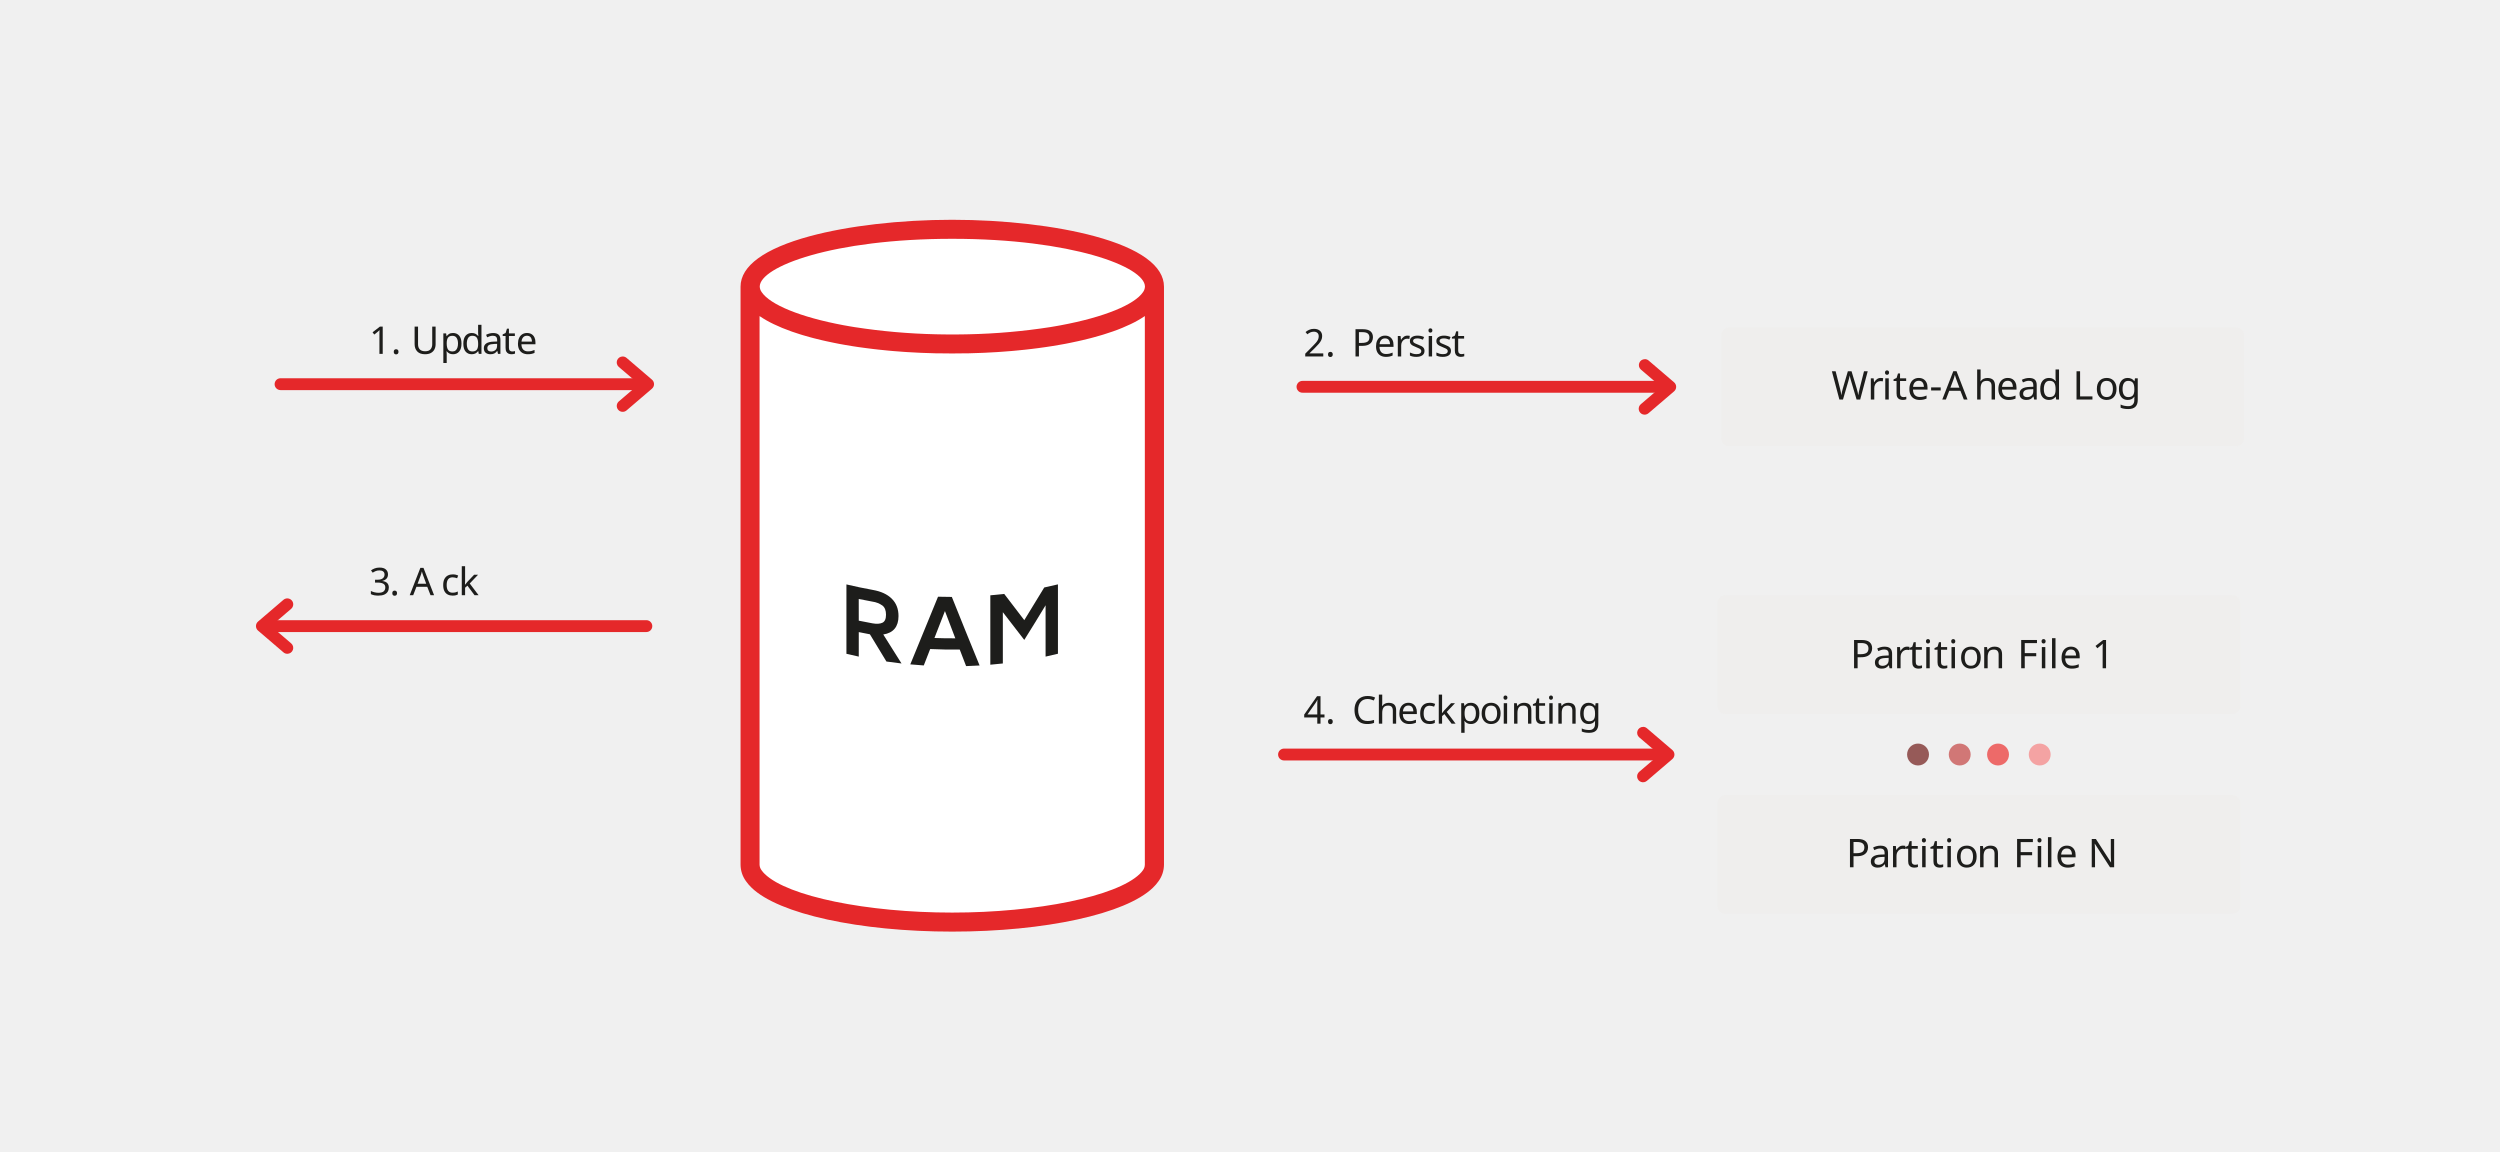
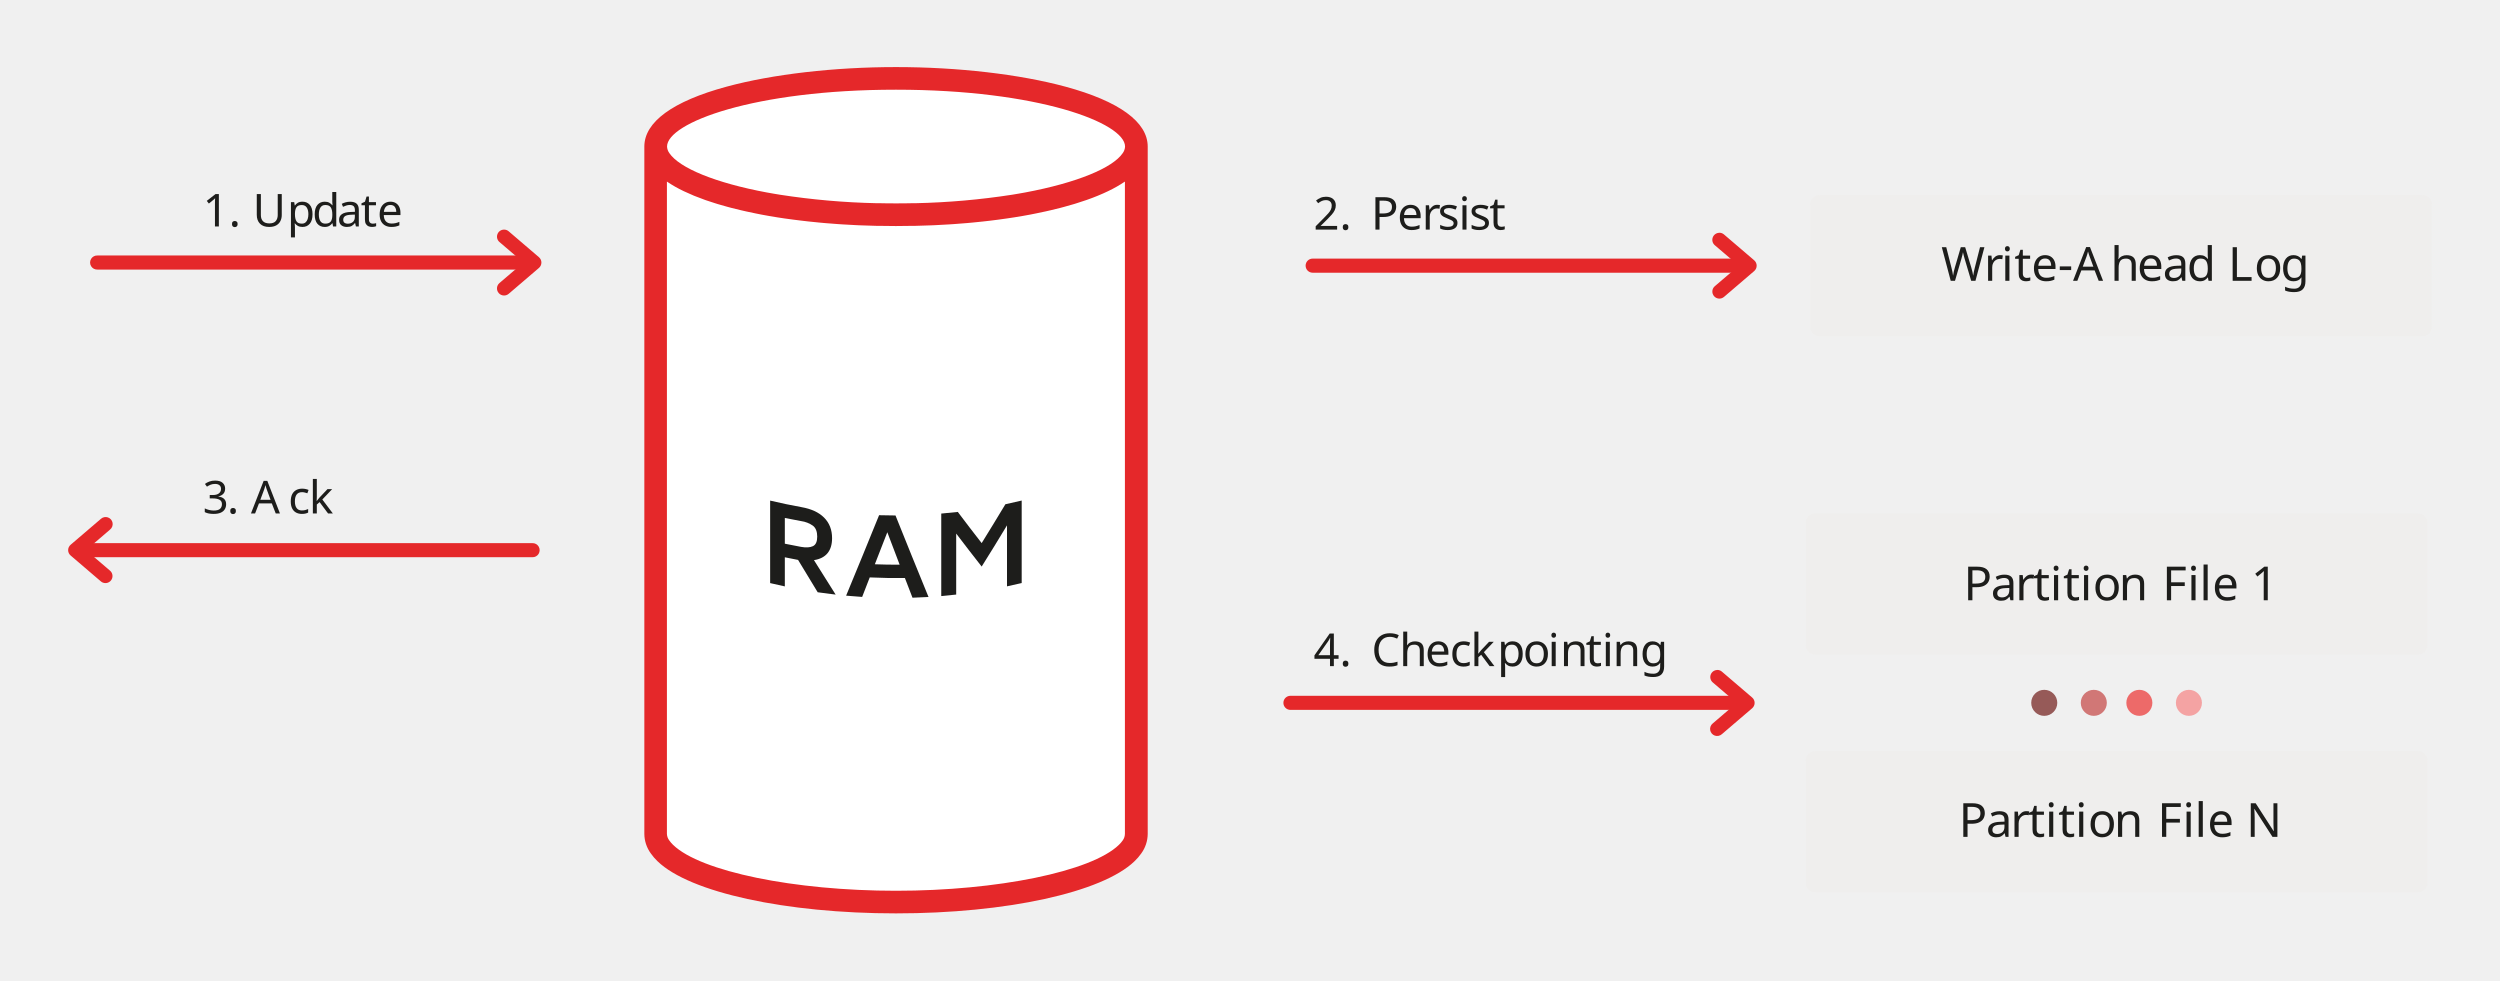
- <svg xmlns="http://www.w3.org/2000/svg" viewBox="0 0 2410.13 1110">
+ <svg xmlns="http://www.w3.org/2000/svg" viewBox="0 0 2027.16 795.03">
  <defs>
    <style>.cls-1{isolation:isolate;}.cls-2{fill:#fff;}.cls-11,.cls-26,.cls-3,.cls-5{fill:#1d1d1b;}.cls-4{fill:#e5282a;}.cls-11,.cls-5{font-size:36.83px;}.cls-11,.cls-26,.cls-5{font-family:MavenProMedium, Maven Pro;}.cls-6{letter-spacing:-0.02em;}.cls-7{letter-spacing:-0.02em;}.cls-8{letter-spacing:-0.01em;}.cls-9{letter-spacing:-0.01em;}.cls-10{letter-spacing:0em;}.cls-11{letter-spacing:-0.05em;}.cls-12{letter-spacing:0em;}.cls-13{letter-spacing:-0.02em;}.cls-14{letter-spacing:-0.01em;}.cls-15{letter-spacing:0.01em;}.cls-16{letter-spacing:0.01em;}.cls-17{letter-spacing:-0.01em;}.cls-18{letter-spacing:-0.01em;}.cls-19{letter-spacing:-0.01em;}.cls-20{letter-spacing:-0.02em;}.cls-21{letter-spacing:-0.01em;}.cls-22{letter-spacing:-0.02em;}.cls-23{letter-spacing:-0.02em;}.cls-24{letter-spacing:-0.01em;}.cls-25{fill:#efeeed;mix-blend-mode:multiply;}.cls-26{font-size:38.15px;}.cls-27{letter-spacing:-0.01em;}.cls-28{letter-spacing:-0.01em;}.cls-29{letter-spacing:-0.01em;}.cls-30{letter-spacing:-0.02em;}.cls-31{letter-spacing:0em;}.cls-32{letter-spacing:-0.01em;}.cls-33{fill:#965a58;}.cls-34{fill:#d17776;}.cls-35{fill:#ed6a69;}.cls-36{fill:#f4a3a3;}.cls-37{letter-spacing:-0.02em;}.cls-38{letter-spacing:-0.01em;}.cls-39{letter-spacing:0.03em;}.cls-40{letter-spacing:-0.01em;}.cls-41{letter-spacing:-0.02em;}.cls-42{letter-spacing:-0.01em;}.cls-43{letter-spacing:-0.03em;}.cls-44{letter-spacing:-0.02em;}</style>
  </defs>
  <g class="cls-1">
    <g id="Capa_1" data-name="Capa 1">
-       <path class="cls-2" d="M918,218c-98.58,0-200.56,22.35-200.56,59.75V832.24a22.3,22.3,0,0,0,4.29,12.9,37,37,0,0,0,4.87,5.66C752.07,875.44,829,892,918,892s166-16.55,191.46-41.15a37,37,0,0,0,4.92-5.72,22.25,22.25,0,0,0,4.28-12.88V277.76C1118.62,240.36,1016.6,218,918,218Z" />
-       <path class="cls-3" d="M816,630.29V563.41q12.66,3,25.44,5.31c7.81,1.39,13.9,4.12,18.25,8.43s6.52,9.86,6.52,16.77c0,10.18-4.91,16.26-14.69,17.76q8.78,14.15,17.59,27.94-7.29-.81-14.55-1.88-8-13-15.92-26.24c-3.58-.66-7.17-1.37-10.74-2.12V633Q821.9,631.72,816,630.29Zm11.9-31.93q6.6,1.39,13.23,2.57c4.06.73,7.25.51,9.56-.59s3.47-3.68,3.47-7.74-1.16-7.05-3.47-8.84A21.75,21.75,0,0,0,841.1,580q-6.63-1.18-13.23-2.57Z" />
-       <path class="cls-3" d="M877.57,640.49q13.35-32.21,26.74-65.23,6.65.21,13.31.21,13.38,33.46,26.76,66.09-6.5.39-13,.6l-6.16-16q-14.25.24-28.49-.45-3.08,7.93-6.16,15.81Q884.07,641.1,877.57,640.49Zm23.29-25.44q10,.39,20.11.32-5-13.08-10-26.29Q905.91,602.13,900.86,615.05Z" />
-       <path class="cls-3" d="M954.72,640.81V573.92q6.71-.55,13.41-1.34,9.69,12.87,19.33,25.29,9.64-15.54,19.24-31.51,6.62-1.36,13.21-3v66.88Q1014,631.72,1008,633V583.52q-10.25,17-20.55,33.39-10.31-13.12-20.66-26.74v49.45Q960.77,640.31,954.72,640.81Z" />
-       <path class="cls-4" d="M1055.45,227.77c-37.24-10.1-87.35-15.89-137.49-15.89s-100.2,5.79-137.42,15.89c-43.58,11.83-66.61,28.62-66.61,48.57V833.66a27.21,27.21,0,0,0,5.19,15.78,41.59,41.59,0,0,0,5.53,6.42C750.79,881.12,828.5,898.12,918,898.12s167.26-17,193.42-42.26a42.08,42.08,0,0,0,5.52-6.41,27.29,27.29,0,0,0,5.2-15.79V276.34C1122.1,256.39,1099.05,239.6,1055.45,227.77Zm46.44,611.14a23.26,23.26,0,0,1-3.17,3.67c-22.32,21.58-98.32,37.2-180.76,37.2S759.61,864.14,737.31,842.6a24.43,24.43,0,0,1-3.18-3.7,9.24,9.24,0,0,1-1.87-5.24V304.72a103.44,103.44,0,0,0,13.63,7.77l.22.1q3.71,1.79,7.8,3.47l.68.27c2.65,1.08,5.39,2.13,8.26,3.15l1,.35c2.42.85,4.93,1.67,7.5,2.47l2.35.73c2.43.73,4.94,1.44,7.49,2.13,1.14.31,2.27.62,3.43.92,2.45.63,5,1.25,7.52,1.85l4.39,1q3.69.81,7.5,1.58c1.65.33,3.33.65,5,1q3,.56,6,1.08,3.4.6,6.9,1.15c1.87.3,3.76.58,5.66.86q3.66.54,7.4,1,3.19.42,6.43.81c1.93.23,3.86.46,5.82.67,2.87.31,5.78.6,8.71.88l4.42.41q5.24.45,10.59.82l3.81.25q5.74.36,11.61.63l2.88.12q6.34.27,12.79.42l1.7,0c4.69.09,9.4.15,14.15.15s9.46-.06,14.14-.15l1.74,0q6.43-.15,12.76-.42c1,0,1.95-.07,2.92-.12q5.85-.27,11.59-.63l3.82-.26q5.34-.36,10.56-.81c1.52-.13,3-.28,4.52-.42,2.85-.26,5.67-.55,8.46-.85,2-.22,4.06-.46,6.07-.7s4.23-.52,6.33-.79q3.79-.51,7.52-1.05c1.86-.27,3.72-.55,5.55-.84,2.37-.38,4.7-.76,7-1.17q3-.51,6-1.07c1.69-.32,3.38-.64,5-1q3.81-.76,7.5-1.59c1.47-.32,2.92-.65,4.36-1,2.57-.61,5.11-1.22,7.58-1.86,1.12-.29,2.21-.59,3.31-.89,2.67-.72,5.3-1.46,7.84-2.23l1.93-.6c2.69-.84,5.3-1.69,7.83-2.58l.81-.27c3-1,5.76-2.12,8.47-3.23l.46-.18q4.2-1.72,8-3.55l0,0a101.18,101.18,0,0,0,13.71-7.8V833.66A9.25,9.25,0,0,1,1101.89,838.91ZM918,230.22c115.12,0,185.8,26.86,185.8,46.12a9.85,9.85,0,0,1-1.89,5.32c-8.07,11.89-36.85,24-79.35,31.93l-.37.07-4.82.86c-1.67.28-3.34.57-5,.84h0a596.1,596.1,0,0,1-78.38,6.9l-2.65.05c-1.68,0-3.35.07-5,.09q-4.08,0-8.24.05t-8.23-.05c-1.68,0-3.35-.06-5-.09l-2.65-.05a595.57,595.57,0,0,1-78.21-6.88l-.33-.05-4.75-.79c-1.72-.3-3.45-.6-5.13-.91l-.08,0c-42.49-7.9-71.28-20-79.37-31.93a9.8,9.8,0,0,1-1.92-5.34C732.26,257.08,802.91,230.22,918,230.22Z" />
-       <path class="cls-4" d="M621.46,376.08h-351a5.72,5.72,0,0,1,0-11.44h351a5.72,5.72,0,0,1,0,11.44Z" />
-       <path class="cls-4" d="M600.24,343.67A5.71,5.71,0,0,1,604,345l24.53,21a5.72,5.72,0,0,1,0,8.69l-24.53,21a5.72,5.72,0,0,1-7.44-8.69L616,370.36l-19.46-16.63a5.72,5.72,0,0,1,3.72-10.06Z" />
-       <text class="cls-5" transform="translate(355.88 341.13)">1. U<tspan class="cls-6" x="68.4" y="0">p</tspan>
+       <path class="cls-2" d="M726.48,60.52c-98.59,0-200.56,22.35-200.56,59.75V674.75a22.3,22.3,0,0,0,4.29,12.9,37,37,0,0,0,4.87,5.67c25.5,24.63,102.42,41.19,191.4,41.19s166-16.56,191.45-41.16a36.92,36.92,0,0,0,4.93-5.71,22.31,22.31,0,0,0,4.28-12.89V120.27C927.14,82.87,825.11,60.52,726.48,60.52Z" />
+       <path class="cls-3" d="M624.48,472.81V405.92q12.66,3,25.45,5.31c7.8,1.39,13.9,4.12,18.24,8.43s6.53,9.86,6.53,16.77c0,10.18-4.92,16.26-14.69,17.76q8.78,14.16,17.58,27.95c-4.85-.55-9.71-1.18-14.55-1.89q-8-13-15.91-26.24-5.39-1-10.74-2.12v23.6Q630.42,474.23,624.48,472.81Zm11.91-31.94q6.6,1.39,13.22,2.58c4.06.72,7.25.51,9.57-.59s3.47-3.69,3.47-7.74-1.16-7.06-3.47-8.84a21.73,21.73,0,0,0-9.57-3.74Q643,421.36,636.39,420Z" />
+       <path class="cls-3" d="M686.09,483q13.35-32.2,26.73-65.24,6.66.21,13.31.22,13.39,33.45,26.77,66.09-6.51.39-13,.59-3.07-8-6.16-16-14.25.22-28.5-.46-3.08,7.94-6.15,15.82Q692.57,483.62,686.09,483Zm23.28-25.45q10.05.39,20.12.33-5-13.09-10-26.3Q714.43,444.64,709.37,457.56Z" />
+       <path class="cls-3" d="M763.23,483.33V416.44q6.72-.57,13.41-1.34Q786.33,428,796,440.38q9.64-15.54,19.23-31.5,6.63-1.38,13.22-3v66.89q-5.94,1.43-11.91,2.68V426q-10.23,17-20.54,33.4-10.31-13.12-20.66-26.75v49.46Q769.27,482.81,763.23,483.33Z" />
+       <path class="cls-4" d="M864,70.29c-37.24-10.1-87.36-15.9-137.49-15.9s-100.2,5.8-137.42,15.9c-43.58,11.82-66.62,28.62-66.62,48.56V676.17a27.22,27.22,0,0,0,5.2,15.78,42.11,42.11,0,0,0,5.52,6.43c26.15,25.25,103.85,42.25,193.32,42.25s167.25-17,193.41-42.26a41.65,41.65,0,0,0,5.53-6.41,27.28,27.28,0,0,0,5.19-15.79V118.85C930.61,98.91,907.57,82.11,864,70.29ZM910.4,681.43a24.14,24.14,0,0,1-3.16,3.67c-22.33,21.57-98.33,37.19-180.76,37.19s-158.35-15.63-180.66-37.18a24.29,24.29,0,0,1-3.17-3.69,9.2,9.2,0,0,1-1.87-5.25V147.24A102.17,102.17,0,0,0,554.4,155l.22.1q3.72,1.78,7.81,3.47l.68.28c2.65,1.07,5.39,2.13,8.26,3.14l1,.36c2.43.84,4.94,1.66,7.51,2.46l2.35.73c2.43.74,4.94,1.44,7.48,2.13,1.14.31,2.27.62,3.44.92,2.45.64,5,1.25,7.52,1.85l4.38,1q3.69.83,7.5,1.59c1.66.33,3.33.65,5,1,2,.38,4,.74,6,1.09,2.28.39,4.58.78,6.91,1.15l5.65.86c2.45.35,4.91.7,7.41,1,2.12.28,4.27.54,6.43.8,1.93.23,3.86.46,5.82.67q4.3.48,8.7.88l4.42.41q5.25.45,10.59.82l3.81.25q5.76.36,11.62.64l2.88.12c4.23.17,8.49.32,12.79.41.56,0,1.13,0,1.7,0q7,.15,14.15.16t14.13-.16c.58,0,1.17,0,1.74,0,4.29-.09,8.54-.24,12.76-.41l2.93-.12q5.85-.27,11.59-.64l3.82-.25c3.55-.25,7.08-.52,10.56-.82l4.52-.41c2.84-.27,5.66-.55,8.45-.86,2-.22,4.06-.45,6.07-.69s4.24-.52,6.33-.8c2.54-.33,5-.68,7.52-1.05q2.8-.4,5.56-.84,3.54-.55,7-1.16c2-.35,4-.71,5.95-1.08,1.7-.31,3.38-.64,5-1q3.81-.77,7.5-1.58l4.36-1c2.58-.6,5.12-1.22,7.59-1.86,1.12-.29,2.21-.59,3.3-.89,2.68-.72,5.31-1.46,7.85-2.23.65-.19,1.28-.4,1.92-.6,2.69-.83,5.31-1.69,7.84-2.57.26-.1.54-.18.81-.28,2.94-1,5.75-2.12,8.46-3.22l.46-.19q4.2-1.72,8-3.55h0a103.21,103.21,0,0,0,13.7-7.8V676.17A9.2,9.2,0,0,1,910.4,681.43ZM726.48,72.73c115.11,0,185.79,26.86,185.79,46.12a9.79,9.79,0,0,1-1.89,5.32c-8.06,11.89-36.85,24-79.34,31.94l-.37.06c-1.58.3-3.21.58-4.83.86s-3.33.57-5,.84h0a594.4,594.4,0,0,1-78.39,6.9l-2.65,0c-1.67,0-3.35.07-5,.09-2.73,0-5.47.06-8.24.06s-5.51,0-8.24-.06c-1.68,0-3.35,0-5-.09l-2.66,0a593.77,593.77,0,0,1-78.2-6.87l-.34-.06c-1.6-.25-3.17-.52-4.74-.79-1.73-.3-3.45-.6-5.14-.91l-.08,0c-42.49-7.9-71.27-20-79.37-31.93a9.78,9.78,0,0,1-1.91-5.34C540.78,99.59,611.43,72.73,726.48,72.73Z" />
+       <path class="cls-4" d="M430,218.59H79a5.72,5.72,0,1,1,0-11.43H430a5.72,5.72,0,1,1,0,11.43Z" />
+       <path class="cls-4" d="M408.76,186.18a5.66,5.66,0,0,1,3.71,1.38l24.54,21a5.72,5.72,0,0,1,0,8.69l-24.54,21A5.72,5.72,0,1,1,405,229.5l19.45-16.62L405,196.25a5.72,5.72,0,0,1,3.72-10.07Z" />
+       <text class="cls-5" transform="translate(164.39 183.65)">1. U<tspan class="cls-6" x="68.4" y="0">p</tspan>
        <tspan class="cls-7" x="88.76" y="0">d</tspan>
        <tspan class="cls-8" x="108.88" y="0">a</tspan>
        <tspan class="cls-9" x="128.13" y="0">t</tspan>
        <tspan class="cls-10" x="141.43" y="0">e</tspan>
      </text>
-       <path class="cls-4" d="M255.77,597.88H623.12a5.72,5.72,0,0,1,0,11.44H255.77a5.72,5.72,0,1,1,0-11.44Z" />
-       <path class="cls-4" d="M277,630.29a5.66,5.66,0,0,1-3.72-1.37l-24.54-21a5.74,5.74,0,0,1,0-8.69l24.54-21a5.72,5.72,0,0,1,7.44,8.69L261.25,603.6l19.46,16.63A5.72,5.72,0,0,1,277,630.29Z" />
-       <text class="cls-11" transform="translate(355.88 573.83)">3<tspan class="cls-12" x="19.66" y="0">. A</tspan>
+       <path class="cls-4" d="M64.28,440.4H431.63a5.72,5.72,0,1,1,0,11.43H64.28a5.72,5.72,0,1,1,0-11.43Z" />
+       <path class="cls-4" d="M85.51,472.81a5.67,5.67,0,0,1-3.72-1.38l-24.54-21a5.72,5.72,0,0,1,0-8.69l24.54-21a5.72,5.72,0,1,1,7.43,8.69L69.77,446.11l19.45,16.63a5.72,5.72,0,0,1-3.71,10.07Z" />
+       <text class="cls-11" transform="translate(164.39 416.34)">3<tspan class="cls-12" x="19.66" y="0">. A</tspan>
        <tspan class="cls-7" x="69.35" y="0">c</tspan>
        <tspan class="cls-12" x="86.17" y="0">k</tspan>
      </text>
-       <path class="cls-4" d="M1606.88,378.61h-351a5.72,5.72,0,1,1,0-11.43h351a5.72,5.72,0,1,1,0,11.43Z" />
-       <path class="cls-4" d="M1585.66,346.21a5.65,5.65,0,0,1,3.71,1.37l24.54,21a5.72,5.72,0,0,1,0,8.69l-24.54,21a5.72,5.72,0,1,1-7.43-8.69l19.45-16.63-19.45-16.63a5.72,5.72,0,0,1,3.72-10.06Z" />
-       <text class="cls-5" transform="translate(1256.55 343.67)">2. <tspan class="cls-13" x="46.64" y="0">P</tspan>
+       <path class="cls-4" d="M1415.39,221.13h-351a5.72,5.72,0,1,1,0-11.44h351a5.72,5.72,0,0,1,0,11.44Z" />
+       <path class="cls-4" d="M1394.17,188.72a5.71,5.71,0,0,1,3.72,1.37l24.54,21a5.74,5.74,0,0,1,0,8.69l-24.54,21a5.72,5.72,0,0,1-7.44-8.69l19.46-16.63-19.46-16.63a5.72,5.72,0,0,1,3.72-10.06Z" />
+       <text class="cls-5" transform="translate(1065.07 186.18)">2. <tspan class="cls-13" x="46.64" y="0">P</tspan>
        <tspan class="cls-14" x="67.98" y="0">e</tspan>
        <tspan class="cls-15" x="87.89" y="0">r</tspan>
        <tspan class="cls-7" x="100.77" y="0">si</tspan>
        <tspan class="cls-16" x="126.29" y="0">s</tspan>
        <tspan x="142.59" y="0">t</tspan>
      </text>
-       <path class="cls-4" d="M1605.22,733.12H1237.87a5.72,5.72,0,1,1,0-11.44h367.35a5.72,5.72,0,0,1,0,11.44Z" />
-       <path class="cls-4" d="M1584,700.71a5.68,5.68,0,0,1,3.72,1.37l24.53,21a5.71,5.71,0,0,1,0,8.68l-24.53,21a5.72,5.72,0,1,1-7.44-8.69l19.45-16.63-19.45-16.63a5.72,5.72,0,0,1,3.72-10.06Z" />
-       <text class="cls-5" transform="translate(1256.55 697.63)">4. <tspan class="cls-17" x="47.01" y="0">C</tspan>
+       <path class="cls-4" d="M1413.74,575.63H1046.38a5.72,5.72,0,0,1,0-11.44h367.36a5.72,5.72,0,0,1,0,11.44Z" />
+       <path class="cls-4" d="M1392.51,543.22a5.67,5.67,0,0,1,3.72,1.38l24.54,21a5.72,5.72,0,0,1,0,8.69l-24.54,21a5.72,5.72,0,1,1-7.43-8.69l19.45-16.63-19.45-16.63a5.72,5.72,0,0,1,3.71-10.06Z" />
+       <text class="cls-5" transform="translate(1065.07 540.14)">4. <tspan class="cls-17" x="47.01" y="0">C</tspan>
        <tspan class="cls-18" x="69.62" y="0">h</tspan>
        <tspan class="cls-19" x="90.48" y="0">e</tspan>
        <tspan class="cls-20" x="110.55" y="0">c</tspan>
        <tspan x="127.37" y="0">k</tspan>
        <tspan class="cls-21" x="149.02" y="0">p</tspan>
        <tspan class="cls-22" x="169.8" y="0">o</tspan>
        <tspan class="cls-6" x="190.01" y="0">i</tspan>
        <tspan class="cls-23" x="199.98" y="0">n</tspan>
        <tspan class="cls-24" x="220.64" y="0">t</tspan>
        <tspan class="cls-6" x="233.91" y="0">in</tspan>
        <tspan x="264.79" y="0">g</tspan>
      </text>
-       <rect class="cls-25" x="1659.34" y="315.68" width="504.05" height="114.44" rx="7.55" />
-       <text class="cls-26" transform="translate(1765.59 385.19)">
+       <rect class="cls-25" x="1467.85" y="158.19" width="504.05" height="114.44" rx="7.55" />
+       <text class="cls-26" transform="translate(1574.1 227.71)">
        <tspan class="cls-27">Wr</tspan>
        <tspan class="cls-28" x="48.67" y="0">i</tspan>
        <tspan class="cls-27" x="59.27" y="0">t</tspan>
        <tspan x="73.06" y="0">e-A</tspan>
        <tspan class="cls-29" x="137.23" y="0">h</tspan>
        <tspan class="cls-30" x="158.84" y="0">ea</tspan>
        <tspan class="cls-31" x="199.2" y="0">d L</tspan>
        <tspan class="cls-32" x="253.8" y="0">o</tspan>
        <tspan x="275.09" y="0">g</tspan>
      </text>
-       <rect class="cls-25" x="1655.72" y="766.53" width="504.05" height="114.44" rx="7.55" />
-       <rect class="cls-25" x="1655.72" y="573.83" width="504.05" height="114.44" rx="7.55" />
-       <circle class="cls-33" cx="1849.09" cy="727.4" r="10.56" />
-       <circle class="cls-34" cx="1889.27" cy="727.4" r="10.56" />
-       <circle class="cls-35" cx="1926.21" cy="727.4" r="10.56" />
-       <circle class="cls-36" cx="1966.39" cy="727.4" r="10.56" />
-       <text class="cls-26" transform="translate(1783.7 644.23)">
+       <rect class="cls-25" x="1464.23" y="609.04" width="504.05" height="114.44" rx="7.55" />
+       <rect class="cls-25" x="1464.23" y="416.34" width="504.05" height="114.44" rx="7.55" />
+       <circle class="cls-33" cx="1657.61" cy="569.91" r="10.56" />
+       <circle class="cls-34" cx="1697.79" cy="569.91" r="10.56" />
+       <circle class="cls-35" cx="1734.73" cy="569.91" r="10.56" />
+       <circle class="cls-36" cx="1774.91" cy="569.91" r="10.56" />
+       <text class="cls-26" transform="translate(1592.21 486.75)">
        <tspan class="cls-37">P</tspan>
        <tspan class="cls-38" x="22.07" y="0">a</tspan>
        <tspan class="cls-39" x="41.97" y="0">r</tspan>
        <tspan class="cls-29" x="56.31" y="0">t</tspan>
        <tspan class="cls-40" x="70.06" y="0">i</tspan>
        <tspan class="cls-29" x="80.66" y="0">t</tspan>
        <tspan class="cls-41" x="94.4" y="0">i</tspan>
        <tspan class="cls-42" x="104.8" y="0">o</tspan>
        <tspan x="125.92" y="0">n </tspan>
        <tspan class="cls-30" x="161.13" y="0">F</tspan>
        <tspan class="cls-43" x="181.49" y="0">i</tspan>
        <tspan class="cls-44" x="191.32" y="0">l</tspan>
        <tspan x="201.66" y="0">e 1</tspan>
      </text>
-       <text class="cls-26" transform="translate(1779.75 836.06)">
+       <text class="cls-26" transform="translate(1588.27 678.57)">
        <tspan class="cls-37">P</tspan>
        <tspan class="cls-38" x="22.07" y="0">a</tspan>
        <tspan class="cls-39" x="41.97" y="0">r</tspan>
        <tspan class="cls-29" x="56.31" y="0">t</tspan>
        <tspan class="cls-40" x="70.06" y="0">i</tspan>
        <tspan class="cls-29" x="80.66" y="0">t</tspan>
        <tspan class="cls-41" x="94.4" y="0">i</tspan>
        <tspan class="cls-42" x="104.8" y="0">o</tspan>
        <tspan x="125.92" y="0">n </tspan>
        <tspan class="cls-30" x="161.13" y="0">F</tspan>
        <tspan class="cls-43" x="181.49" y="0">i</tspan>
        <tspan class="cls-44" x="191.32" y="0">l</tspan>
        <tspan x="201.66" y="0">e N</tspan>
      </text>
    </g>
  </g>
</svg>
